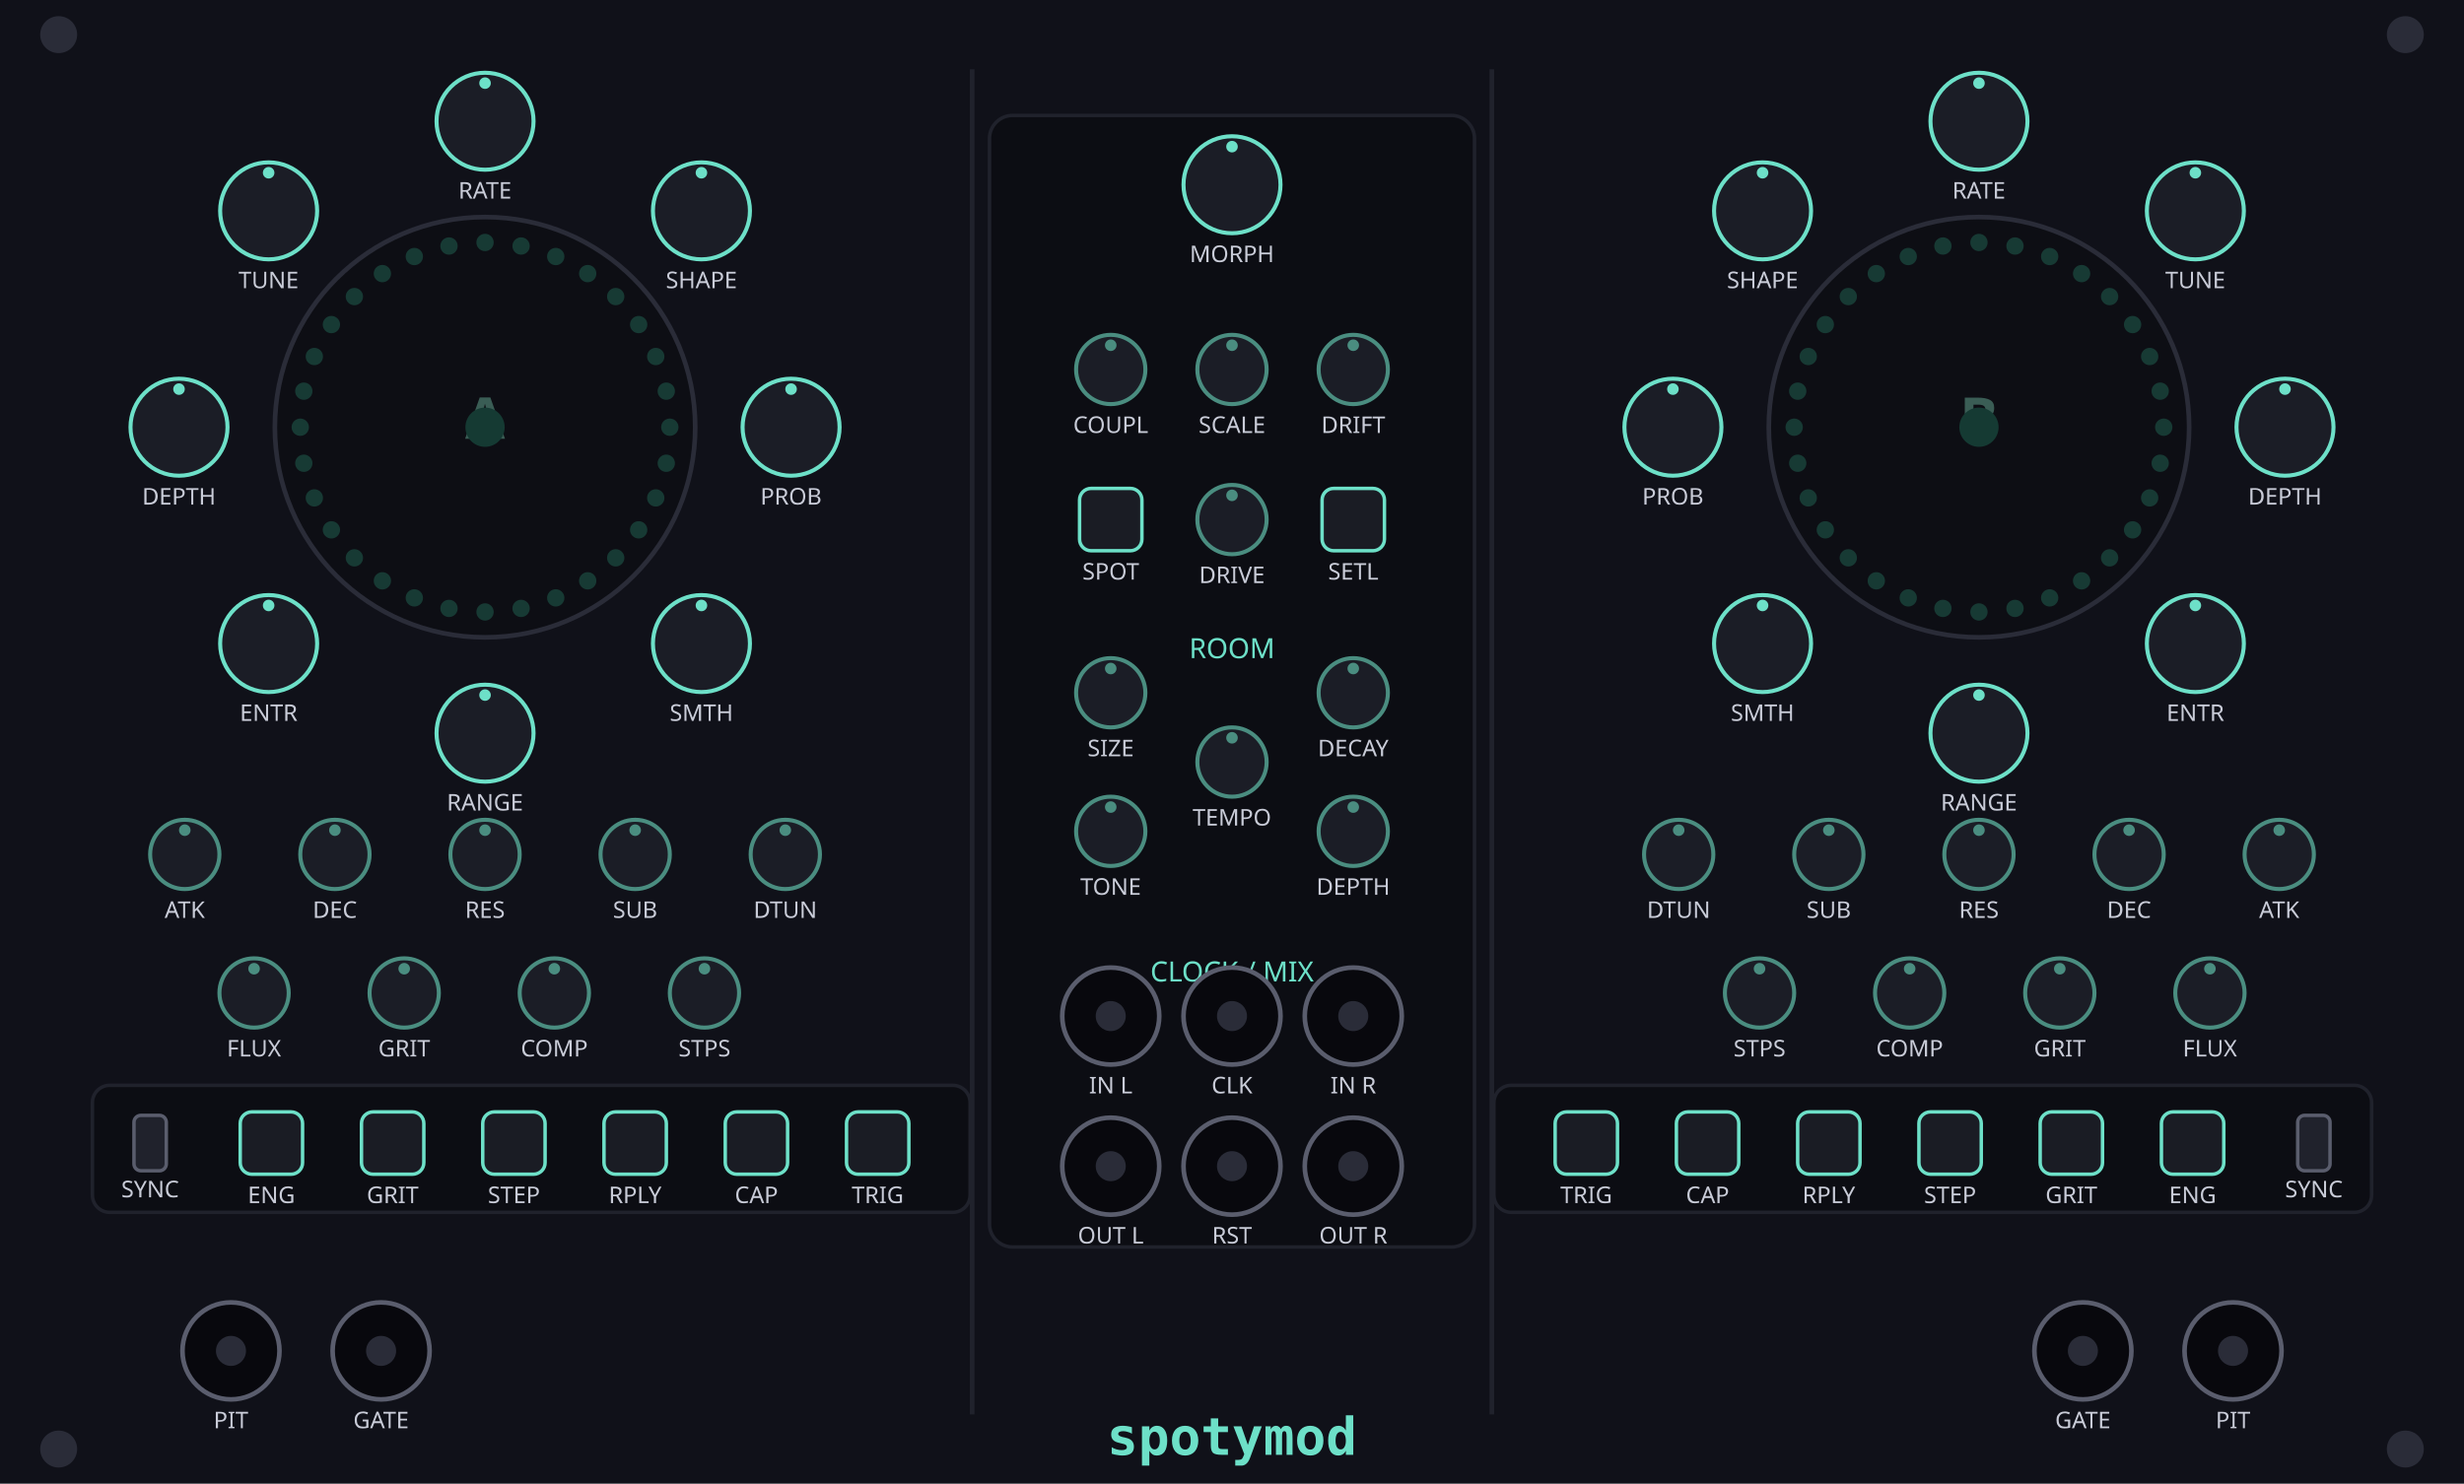
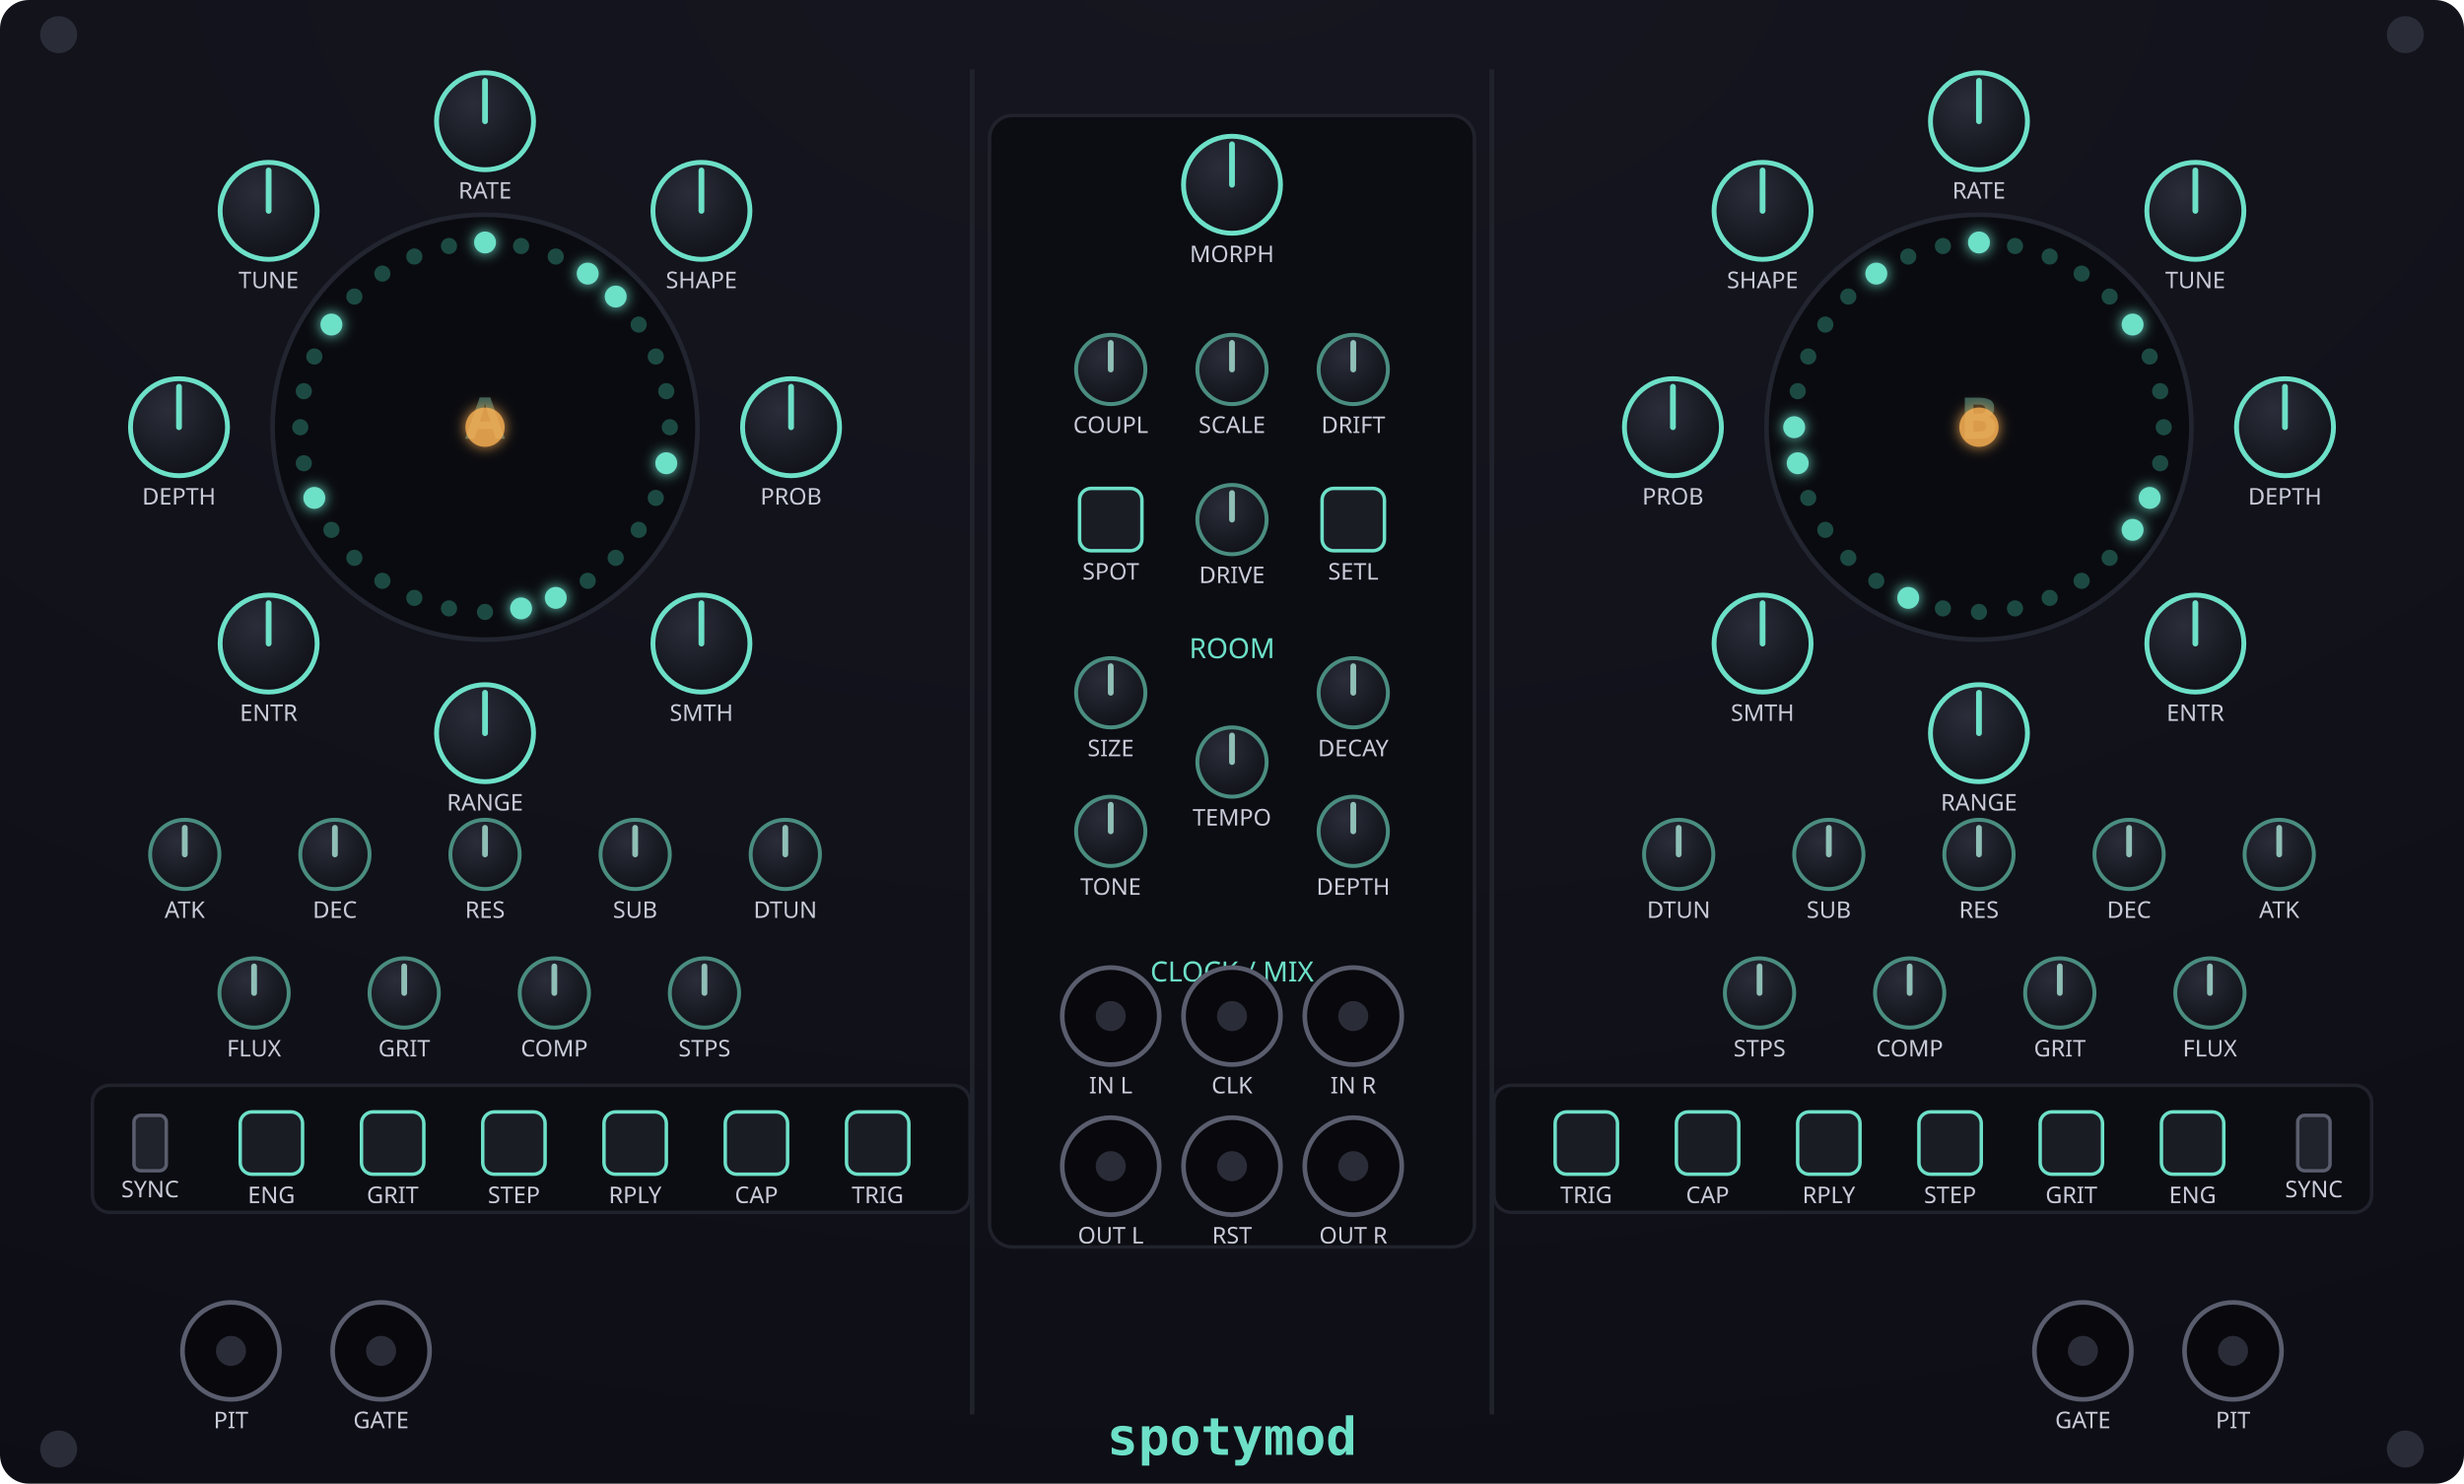
<svg xmlns="http://www.w3.org/2000/svg" width="213.360mm" height="128.500mm" viewBox="0 0 213.360 128.500">
-   <rect x="0" y="0" width="213.360" height="128.500" fill="#101119" />
+   <defs>
+     <radialGradient id="knobMetal" cx="38%" cy="32%" r="75%">
+       <stop offset="0%" stop-color="#2b2e3a" />
+       <stop offset="55%" stop-color="#1b1d26" />
+       <stop offset="100%" stop-color="#0f1017" />
+     </radialGradient>
+     <radialGradient id="plate" cx="50%" cy="-5%" r="120%">
+       <stop offset="0%" stop-color="#15161f" />
+       <stop offset="100%" stop-color="#0d0e15" />
+     </radialGradient>
+     <filter id="ledGlow" x="-140%" y="-140%" width="380%" height="380%">
+       <feGaussianBlur stdDeviation="0.6" result="b" />
+       <feMerge>
+         <feMergeNode in="b" />
+         <feMergeNode in="SourceGraphic" />
+       </feMerge>
+     </filter>
+   </defs>
+   <rect x="0" y="0" width="213.360" height="128.500" rx="2.5" fill="url(#plate)" />
  <line x1="84.180" y1="6" x2="84.180" y2="122.500" stroke="#20222c" stroke-width="0.4" />
  <line x1="129.180" y1="6" x2="129.180" y2="122.500" stroke="#20222c" stroke-width="0.4" />
  <circle cx="5.080" cy="3.000" r="1.6" fill="#2a2c38" />
  <circle cx="5.080" cy="125.500" r="1.6" fill="#2a2c38" />
  <circle cx="208.280" cy="3.000" r="1.6" fill="#2a2c38" />
  <circle cx="208.280" cy="125.500" r="1.6" fill="#2a2c38" />
-   <circle cx="42.000" cy="37.000" r="18.200" fill="#0d0e14" stroke="#2a2c38" stroke-width="0.4" />
-   <circle cx="42.000" cy="21.000" r="0.75" fill="#173a34" />
-   <circle cx="45.121" cy="21.307" r="0.75" fill="#173a34" />
-   <circle cx="48.123" cy="22.218" r="0.75" fill="#173a34" />
-   <circle cx="50.889" cy="23.696" r="0.75" fill="#173a34" />
-   <circle cx="53.314" cy="25.686" r="0.75" fill="#173a34" />
-   <circle cx="55.304" cy="28.111" r="0.75" fill="#173a34" />
-   <circle cx="56.782" cy="30.877" r="0.75" fill="#173a34" />
-   <circle cx="57.693" cy="33.879" r="0.75" fill="#173a34" />
-   <circle cx="58.000" cy="37.000" r="0.75" fill="#173a34" />
-   <circle cx="57.693" cy="40.121" r="0.75" fill="#173a34" />
-   <circle cx="56.782" cy="43.123" r="0.75" fill="#173a34" />
-   <circle cx="55.304" cy="45.889" r="0.75" fill="#173a34" />
-   <circle cx="53.314" cy="48.314" r="0.75" fill="#173a34" />
-   <circle cx="50.889" cy="50.304" r="0.75" fill="#173a34" />
-   <circle cx="48.123" cy="51.782" r="0.75" fill="#173a34" />
-   <circle cx="45.121" cy="52.693" r="0.75" fill="#173a34" />
-   <circle cx="42.000" cy="53.000" r="0.75" fill="#173a34" />
-   <circle cx="38.879" cy="52.693" r="0.75" fill="#173a34" />
-   <circle cx="35.877" cy="51.782" r="0.75" fill="#173a34" />
-   <circle cx="33.111" cy="50.304" r="0.75" fill="#173a34" />
-   <circle cx="30.686" cy="48.314" r="0.75" fill="#173a34" />
-   <circle cx="28.696" cy="45.889" r="0.75" fill="#173a34" />
-   <circle cx="27.218" cy="43.123" r="0.75" fill="#173a34" />
-   <circle cx="26.307" cy="40.121" r="0.75" fill="#173a34" />
-   <circle cx="26.000" cy="37.000" r="0.75" fill="#173a34" />
-   <circle cx="26.307" cy="33.879" r="0.75" fill="#173a34" />
-   <circle cx="27.218" cy="30.877" r="0.75" fill="#173a34" />
-   <circle cx="28.696" cy="28.111" r="0.75" fill="#173a34" />
-   <circle cx="30.686" cy="25.686" r="0.75" fill="#173a34" />
-   <circle cx="33.111" cy="23.696" r="0.75" fill="#173a34" />
-   <circle cx="35.877" cy="22.218" r="0.75" fill="#173a34" />
-   <circle cx="38.879" cy="21.307" r="0.75" fill="#173a34" />
-   <circle cx="171.360" cy="37.000" r="18.200" fill="#0d0e14" stroke="#2a2c38" stroke-width="0.4" />
-   <circle cx="171.360" cy="21.000" r="0.75" fill="#173a34" />
-   <circle cx="174.481" cy="21.307" r="0.75" fill="#173a34" />
-   <circle cx="177.483" cy="22.218" r="0.75" fill="#173a34" />
-   <circle cx="180.249" cy="23.696" r="0.75" fill="#173a34" />
-   <circle cx="182.674" cy="25.686" r="0.75" fill="#173a34" />
-   <circle cx="184.664" cy="28.111" r="0.75" fill="#173a34" />
-   <circle cx="186.142" cy="30.877" r="0.75" fill="#173a34" />
-   <circle cx="187.053" cy="33.879" r="0.75" fill="#173a34" />
-   <circle cx="187.360" cy="37.000" r="0.75" fill="#173a34" />
-   <circle cx="187.053" cy="40.121" r="0.75" fill="#173a34" />
-   <circle cx="186.142" cy="43.123" r="0.75" fill="#173a34" />
-   <circle cx="184.664" cy="45.889" r="0.75" fill="#173a34" />
-   <circle cx="182.674" cy="48.314" r="0.75" fill="#173a34" />
-   <circle cx="180.249" cy="50.304" r="0.75" fill="#173a34" />
-   <circle cx="177.483" cy="51.782" r="0.75" fill="#173a34" />
-   <circle cx="174.481" cy="52.693" r="0.75" fill="#173a34" />
-   <circle cx="171.360" cy="53.000" r="0.75" fill="#173a34" />
-   <circle cx="168.239" cy="52.693" r="0.75" fill="#173a34" />
-   <circle cx="165.237" cy="51.782" r="0.75" fill="#173a34" />
-   <circle cx="162.471" cy="50.304" r="0.75" fill="#173a34" />
-   <circle cx="160.046" cy="48.314" r="0.75" fill="#173a34" />
-   <circle cx="158.056" cy="45.889" r="0.75" fill="#173a34" />
-   <circle cx="156.578" cy="43.123" r="0.75" fill="#173a34" />
-   <circle cx="155.667" cy="40.121" r="0.75" fill="#173a34" />
-   <circle cx="155.360" cy="37.000" r="0.75" fill="#173a34" />
-   <circle cx="155.667" cy="33.879" r="0.75" fill="#173a34" />
-   <circle cx="156.578" cy="30.877" r="0.75" fill="#173a34" />
-   <circle cx="158.056" cy="28.111" r="0.75" fill="#173a34" />
-   <circle cx="160.046" cy="25.686" r="0.75" fill="#173a34" />
-   <circle cx="162.471" cy="23.696" r="0.75" fill="#173a34" />
-   <circle cx="165.237" cy="22.218" r="0.75" fill="#173a34" />
-   <circle cx="168.239" cy="21.307" r="0.75" fill="#173a34" />
+   <circle cx="42.000" cy="37.000" r="18.400" fill="#0a0b10" stroke="#22252f" stroke-width="0.4" />
+   <circle cx="42.000" cy="21.000" r="0.95" fill="#6de0c8" filter="url(#ledGlow)" />
+   <circle cx="45.121" cy="21.307" r="0.7" fill="#1c4a43" />
+   <circle cx="48.123" cy="22.218" r="0.7" fill="#1c4a43" />
+   <circle cx="50.889" cy="23.696" r="0.95" fill="#6de0c8" filter="url(#ledGlow)" />
+   <circle cx="53.314" cy="25.686" r="0.95" fill="#6de0c8" filter="url(#ledGlow)" />
+   <circle cx="55.304" cy="28.111" r="0.7" fill="#1c4a43" />
+   <circle cx="56.782" cy="30.877" r="0.7" fill="#1c4a43" />
+   <circle cx="57.693" cy="33.879" r="0.7" fill="#1c4a43" />
+   <circle cx="58.000" cy="37.000" r="0.7" fill="#1c4a43" />
+   <circle cx="57.693" cy="40.121" r="0.95" fill="#6de0c8" filter="url(#ledGlow)" />
+   <circle cx="56.782" cy="43.123" r="0.7" fill="#1c4a43" />
+   <circle cx="55.304" cy="45.889" r="0.7" fill="#1c4a43" />
+   <circle cx="53.314" cy="48.314" r="0.7" fill="#1c4a43" />
+   <circle cx="50.889" cy="50.304" r="0.7" fill="#1c4a43" />
+   <circle cx="48.123" cy="51.782" r="0.95" fill="#6de0c8" filter="url(#ledGlow)" />
+   <circle cx="45.121" cy="52.693" r="0.95" fill="#6de0c8" filter="url(#ledGlow)" />
+   <circle cx="42.000" cy="53.000" r="0.7" fill="#1c4a43" />
+   <circle cx="38.879" cy="52.693" r="0.7" fill="#1c4a43" />
+   <circle cx="35.877" cy="51.782" r="0.7" fill="#1c4a43" />
+   <circle cx="33.111" cy="50.304" r="0.7" fill="#1c4a43" />
+   <circle cx="30.686" cy="48.314" r="0.7" fill="#1c4a43" />
+   <circle cx="28.696" cy="45.889" r="0.7" fill="#1c4a43" />
+   <circle cx="27.218" cy="43.123" r="0.95" fill="#6de0c8" filter="url(#ledGlow)" />
+   <circle cx="26.307" cy="40.121" r="0.7" fill="#1c4a43" />
+   <circle cx="26.000" cy="37.000" r="0.7" fill="#1c4a43" />
+   <circle cx="26.307" cy="33.879" r="0.7" fill="#1c4a43" />
+   <circle cx="27.218" cy="30.877" r="0.7" fill="#1c4a43" />
+   <circle cx="28.696" cy="28.111" r="0.95" fill="#6de0c8" filter="url(#ledGlow)" />
+   <circle cx="30.686" cy="25.686" r="0.7" fill="#1c4a43" />
+   <circle cx="33.111" cy="23.696" r="0.7" fill="#1c4a43" />
+   <circle cx="35.877" cy="22.218" r="0.7" fill="#1c4a43" />
+   <circle cx="38.879" cy="21.307" r="0.7" fill="#1c4a43" />
+   <circle cx="171.360" cy="37.000" r="18.400" fill="#0a0b10" stroke="#22252f" stroke-width="0.4" />
+   <circle cx="171.360" cy="21.000" r="0.95" fill="#6de0c8" filter="url(#ledGlow)" />
+   <circle cx="174.481" cy="21.307" r="0.7" fill="#1c4a43" />
+   <circle cx="177.483" cy="22.218" r="0.7" fill="#1c4a43" />
+   <circle cx="180.249" cy="23.696" r="0.7" fill="#1c4a43" />
+   <circle cx="182.674" cy="25.686" r="0.7" fill="#1c4a43" />
+   <circle cx="184.664" cy="28.111" r="0.95" fill="#6de0c8" filter="url(#ledGlow)" />
+   <circle cx="186.142" cy="30.877" r="0.7" fill="#1c4a43" />
+   <circle cx="187.053" cy="33.879" r="0.7" fill="#1c4a43" />
+   <circle cx="187.360" cy="37.000" r="0.7" fill="#1c4a43" />
+   <circle cx="187.053" cy="40.121" r="0.7" fill="#1c4a43" />
+   <circle cx="186.142" cy="43.123" r="0.95" fill="#6de0c8" filter="url(#ledGlow)" />
+   <circle cx="184.664" cy="45.889" r="0.95" fill="#6de0c8" filter="url(#ledGlow)" />
+   <circle cx="182.674" cy="48.314" r="0.7" fill="#1c4a43" />
+   <circle cx="180.249" cy="50.304" r="0.7" fill="#1c4a43" />
+   <circle cx="177.483" cy="51.782" r="0.7" fill="#1c4a43" />
+   <circle cx="174.481" cy="52.693" r="0.7" fill="#1c4a43" />
+   <circle cx="171.360" cy="53.000" r="0.7" fill="#1c4a43" />
+   <circle cx="168.239" cy="52.693" r="0.7" fill="#1c4a43" />
+   <circle cx="165.237" cy="51.782" r="0.95" fill="#6de0c8" filter="url(#ledGlow)" />
+   <circle cx="162.471" cy="50.304" r="0.7" fill="#1c4a43" />
+   <circle cx="160.046" cy="48.314" r="0.7" fill="#1c4a43" />
+   <circle cx="158.056" cy="45.889" r="0.7" fill="#1c4a43" />
+   <circle cx="156.578" cy="43.123" r="0.7" fill="#1c4a43" />
+   <circle cx="155.667" cy="40.121" r="0.95" fill="#6de0c8" filter="url(#ledGlow)" />
+   <circle cx="155.360" cy="37.000" r="0.95" fill="#6de0c8" filter="url(#ledGlow)" />
+   <circle cx="155.667" cy="33.879" r="0.7" fill="#1c4a43" />
+   <circle cx="156.578" cy="30.877" r="0.7" fill="#1c4a43" />
+   <circle cx="158.056" cy="28.111" r="0.7" fill="#1c4a43" />
+   <circle cx="160.046" cy="25.686" r="0.7" fill="#1c4a43" />
+   <circle cx="162.471" cy="23.696" r="0.95" fill="#6de0c8" filter="url(#ledGlow)" />
+   <circle cx="165.237" cy="22.218" r="0.7" fill="#1c4a43" />
+   <circle cx="168.239" cy="21.307" r="0.7" fill="#1c4a43" />
  <rect x="8.000" y="94.0" width="76.000" height="11.0" rx="1.5" fill="#0c0d13" stroke="#20222c" stroke-width="0.3" />
  <rect x="129.360" y="94.0" width="76.000" height="11.0" rx="1.5" fill="#0c0d13" stroke="#20222c" stroke-width="0.3" />
  <rect x="85.680" y="10.0" width="42.0" height="98.0" rx="2" fill="#0c0d13" stroke="#20222c" stroke-width="0.3" />
  <text x="42.000" y="38.000" fill="#3a5d55" text-anchor="middle" font-family="sans-serif" font-size="5" font-weight="bold">A</text>
  <text x="171.360" y="38.000" fill="#3a5d55" text-anchor="middle" font-family="sans-serif" font-size="5" font-weight="bold">B</text>
  <text x="106.680" y="57.000" fill="#6de0c8" text-anchor="middle" font-family="sans-serif" font-size="2.4">ROOM</text>
  <text x="106.680" y="85.000" fill="#6de0c8" text-anchor="middle" font-family="sans-serif" font-size="2.4">CLOCK / MIX</text>
  <text x="106.680" y="126.000" fill="#6de0c8" text-anchor="middle" font-family="monospace" font-size="4.5" font-weight="bold">spotymod</text>
-   <circle cx="42.000" cy="10.500" r="4.200" fill="#1b1d26" stroke="#6de0c8" stroke-width="0.35" />
-   <circle cx="42.000" cy="7.200" r="0.5" fill="#6de0c8" />
+   <circle cx="42.000" cy="10.500" r="4.200" fill="url(#knobMetal)" stroke="#6de0c8" stroke-width="0.42" />
+   <line x1="42.000" y1="10.500" x2="42.000" y2="7.000" stroke="#6de0c8" stroke-width="0.5" stroke-linecap="round" />
  <text x="42.000" y="17.200" fill="#c9ccd8" text-anchor="middle" font-family="sans-serif" font-size="2.0">RATE</text>
-   <circle cx="60.738" cy="18.262" r="4.200" fill="#1b1d26" stroke="#6de0c8" stroke-width="0.35" />
-   <circle cx="60.738" cy="14.962" r="0.5" fill="#6de0c8" />
+   <circle cx="60.738" cy="18.262" r="4.200" fill="url(#knobMetal)" stroke="#6de0c8" stroke-width="0.42" />
+   <line x1="60.738" y1="18.262" x2="60.738" y2="14.762" stroke="#6de0c8" stroke-width="0.5" stroke-linecap="round" />
  <text x="60.738" y="24.962" fill="#c9ccd8" text-anchor="middle" font-family="sans-serif" font-size="2.0">SHAPE</text>
-   <circle cx="68.500" cy="37.000" r="4.200" fill="#1b1d26" stroke="#6de0c8" stroke-width="0.35" />
-   <circle cx="68.500" cy="33.700" r="0.5" fill="#6de0c8" />
+   <circle cx="68.500" cy="37.000" r="4.200" fill="url(#knobMetal)" stroke="#6de0c8" stroke-width="0.42" />
+   <line x1="68.500" y1="37.000" x2="68.500" y2="33.500" stroke="#6de0c8" stroke-width="0.5" stroke-linecap="round" />
  <text x="68.500" y="43.700" fill="#c9ccd8" text-anchor="middle" font-family="sans-serif" font-size="2.0">PROB</text>
-   <circle cx="60.738" cy="55.738" r="4.200" fill="#1b1d26" stroke="#6de0c8" stroke-width="0.35" />
-   <circle cx="60.738" cy="52.438" r="0.5" fill="#6de0c8" />
+   <circle cx="60.738" cy="55.738" r="4.200" fill="url(#knobMetal)" stroke="#6de0c8" stroke-width="0.42" />
+   <line x1="60.738" y1="55.738" x2="60.738" y2="52.238" stroke="#6de0c8" stroke-width="0.5" stroke-linecap="round" />
  <text x="60.738" y="62.438" fill="#c9ccd8" text-anchor="middle" font-family="sans-serif" font-size="2.0">SMTH</text>
-   <circle cx="42.000" cy="63.500" r="4.200" fill="#1b1d26" stroke="#6de0c8" stroke-width="0.35" />
-   <circle cx="42.000" cy="60.200" r="0.5" fill="#6de0c8" />
+   <circle cx="42.000" cy="63.500" r="4.200" fill="url(#knobMetal)" stroke="#6de0c8" stroke-width="0.42" />
+   <line x1="42.000" y1="63.500" x2="42.000" y2="60.000" stroke="#6de0c8" stroke-width="0.5" stroke-linecap="round" />
  <text x="42.000" y="70.200" fill="#c9ccd8" text-anchor="middle" font-family="sans-serif" font-size="2.0">RANGE</text>
-   <circle cx="23.262" cy="55.738" r="4.200" fill="#1b1d26" stroke="#6de0c8" stroke-width="0.35" />
-   <circle cx="23.262" cy="52.438" r="0.5" fill="#6de0c8" />
+   <circle cx="23.262" cy="55.738" r="4.200" fill="url(#knobMetal)" stroke="#6de0c8" stroke-width="0.42" />
+   <line x1="23.262" y1="55.738" x2="23.262" y2="52.238" stroke="#6de0c8" stroke-width="0.5" stroke-linecap="round" />
  <text x="23.262" y="62.438" fill="#c9ccd8" text-anchor="middle" font-family="sans-serif" font-size="2.0">ENTR</text>
-   <circle cx="15.500" cy="37.000" r="4.200" fill="#1b1d26" stroke="#6de0c8" stroke-width="0.35" />
-   <circle cx="15.500" cy="33.700" r="0.5" fill="#6de0c8" />
+   <circle cx="15.500" cy="37.000" r="4.200" fill="url(#knobMetal)" stroke="#6de0c8" stroke-width="0.42" />
+   <line x1="15.500" y1="37.000" x2="15.500" y2="33.500" stroke="#6de0c8" stroke-width="0.5" stroke-linecap="round" />
  <text x="15.500" y="43.700" fill="#c9ccd8" text-anchor="middle" font-family="sans-serif" font-size="2.0">DEPTH</text>
-   <circle cx="23.262" cy="18.262" r="4.200" fill="#1b1d26" stroke="#6de0c8" stroke-width="0.35" />
-   <circle cx="23.262" cy="14.962" r="0.5" fill="#6de0c8" />
+   <circle cx="23.262" cy="18.262" r="4.200" fill="url(#knobMetal)" stroke="#6de0c8" stroke-width="0.42" />
+   <line x1="23.262" y1="18.262" x2="23.262" y2="14.762" stroke="#6de0c8" stroke-width="0.5" stroke-linecap="round" />
  <text x="23.262" y="24.962" fill="#c9ccd8" text-anchor="middle" font-family="sans-serif" font-size="2.0">TUNE</text>
-   <circle cx="16.000" cy="74.000" r="3.000" fill="#1b1d26" stroke="#4a8d80" stroke-width="0.35" />
-   <circle cx="16.000" cy="71.900" r="0.5" fill="#4a8d80" />
+   <circle cx="16.000" cy="74.000" r="3.000" fill="url(#knobMetal)" stroke="#4a8d80" stroke-width="0.34" />
+   <line x1="16.000" y1="74.000" x2="16.000" y2="71.700" stroke="#8fbfb6" stroke-width="0.5" stroke-linecap="round" />
  <text x="16.000" y="79.500" fill="#c9ccd8" text-anchor="middle" font-family="sans-serif" font-size="2.0">ATK</text>
-   <circle cx="29.000" cy="74.000" r="3.000" fill="#1b1d26" stroke="#4a8d80" stroke-width="0.35" />
-   <circle cx="29.000" cy="71.900" r="0.5" fill="#4a8d80" />
+   <circle cx="29.000" cy="74.000" r="3.000" fill="url(#knobMetal)" stroke="#4a8d80" stroke-width="0.34" />
+   <line x1="29.000" y1="74.000" x2="29.000" y2="71.700" stroke="#8fbfb6" stroke-width="0.5" stroke-linecap="round" />
  <text x="29.000" y="79.500" fill="#c9ccd8" text-anchor="middle" font-family="sans-serif" font-size="2.0">DEC</text>
-   <circle cx="42.000" cy="74.000" r="3.000" fill="#1b1d26" stroke="#4a8d80" stroke-width="0.35" />
-   <circle cx="42.000" cy="71.900" r="0.5" fill="#4a8d80" />
+   <circle cx="42.000" cy="74.000" r="3.000" fill="url(#knobMetal)" stroke="#4a8d80" stroke-width="0.34" />
+   <line x1="42.000" y1="74.000" x2="42.000" y2="71.700" stroke="#8fbfb6" stroke-width="0.5" stroke-linecap="round" />
  <text x="42.000" y="79.500" fill="#c9ccd8" text-anchor="middle" font-family="sans-serif" font-size="2.0">RES</text>
-   <circle cx="55.000" cy="74.000" r="3.000" fill="#1b1d26" stroke="#4a8d80" stroke-width="0.35" />
-   <circle cx="55.000" cy="71.900" r="0.5" fill="#4a8d80" />
+   <circle cx="55.000" cy="74.000" r="3.000" fill="url(#knobMetal)" stroke="#4a8d80" stroke-width="0.34" />
+   <line x1="55.000" y1="74.000" x2="55.000" y2="71.700" stroke="#8fbfb6" stroke-width="0.5" stroke-linecap="round" />
  <text x="55.000" y="79.500" fill="#c9ccd8" text-anchor="middle" font-family="sans-serif" font-size="2.0">SUB</text>
-   <circle cx="68.000" cy="74.000" r="3.000" fill="#1b1d26" stroke="#4a8d80" stroke-width="0.35" />
-   <circle cx="68.000" cy="71.900" r="0.5" fill="#4a8d80" />
+   <circle cx="68.000" cy="74.000" r="3.000" fill="url(#knobMetal)" stroke="#4a8d80" stroke-width="0.34" />
+   <line x1="68.000" y1="74.000" x2="68.000" y2="71.700" stroke="#8fbfb6" stroke-width="0.5" stroke-linecap="round" />
  <text x="68.000" y="79.500" fill="#c9ccd8" text-anchor="middle" font-family="sans-serif" font-size="2.0">DTUN</text>
-   <circle cx="22.000" cy="86.000" r="3.000" fill="#1b1d26" stroke="#4a8d80" stroke-width="0.35" />
-   <circle cx="22.000" cy="83.900" r="0.5" fill="#4a8d80" />
+   <circle cx="22.000" cy="86.000" r="3.000" fill="url(#knobMetal)" stroke="#4a8d80" stroke-width="0.34" />
+   <line x1="22.000" y1="86.000" x2="22.000" y2="83.700" stroke="#8fbfb6" stroke-width="0.5" stroke-linecap="round" />
  <text x="22.000" y="91.500" fill="#c9ccd8" text-anchor="middle" font-family="sans-serif" font-size="2.0">FLUX</text>
-   <circle cx="35.000" cy="86.000" r="3.000" fill="#1b1d26" stroke="#4a8d80" stroke-width="0.35" />
-   <circle cx="35.000" cy="83.900" r="0.5" fill="#4a8d80" />
+   <circle cx="35.000" cy="86.000" r="3.000" fill="url(#knobMetal)" stroke="#4a8d80" stroke-width="0.34" />
+   <line x1="35.000" y1="86.000" x2="35.000" y2="83.700" stroke="#8fbfb6" stroke-width="0.5" stroke-linecap="round" />
  <text x="35.000" y="91.500" fill="#c9ccd8" text-anchor="middle" font-family="sans-serif" font-size="2.0">GRIT</text>
-   <circle cx="48.000" cy="86.000" r="3.000" fill="#1b1d26" stroke="#4a8d80" stroke-width="0.35" />
-   <circle cx="48.000" cy="83.900" r="0.5" fill="#4a8d80" />
+   <circle cx="48.000" cy="86.000" r="3.000" fill="url(#knobMetal)" stroke="#4a8d80" stroke-width="0.34" />
+   <line x1="48.000" y1="86.000" x2="48.000" y2="83.700" stroke="#8fbfb6" stroke-width="0.5" stroke-linecap="round" />
  <text x="48.000" y="91.500" fill="#c9ccd8" text-anchor="middle" font-family="sans-serif" font-size="2.0">COMP</text>
-   <circle cx="61.000" cy="86.000" r="3.000" fill="#1b1d26" stroke="#4a8d80" stroke-width="0.35" />
-   <circle cx="61.000" cy="83.900" r="0.5" fill="#4a8d80" />
+   <circle cx="61.000" cy="86.000" r="3.000" fill="url(#knobMetal)" stroke="#4a8d80" stroke-width="0.34" />
+   <line x1="61.000" y1="86.000" x2="61.000" y2="83.700" stroke="#8fbfb6" stroke-width="0.5" stroke-linecap="round" />
  <text x="61.000" y="91.500" fill="#c9ccd8" text-anchor="middle" font-family="sans-serif" font-size="2.0">STPS</text>
  <rect x="11.600" y="96.600" width="2.8" height="4.8" rx="0.6" fill="#20222c" stroke="#5a5d6d" stroke-width="0.3" />
  <text x="13.000" y="103.700" fill="#c9ccd8" text-anchor="middle" font-family="sans-serif" font-size="2.0">SYNC</text>
  <rect x="20.800" y="96.300" width="5.400" height="5.400" rx="1.0" fill="#1a1c24" stroke="#6de0c8" stroke-width="0.3" />
  <text x="23.500" y="104.200" fill="#c9ccd8" text-anchor="middle" font-family="sans-serif" font-size="2.0">ENG</text>
  <rect x="31.300" y="96.300" width="5.400" height="5.400" rx="1.0" fill="#1a1c24" stroke="#6de0c8" stroke-width="0.3" />
  <text x="34.000" y="104.200" fill="#c9ccd8" text-anchor="middle" font-family="sans-serif" font-size="2.0">GRIT</text>
  <rect x="41.800" y="96.300" width="5.400" height="5.400" rx="1.0" fill="#1a1c24" stroke="#6de0c8" stroke-width="0.3" />
  <text x="44.500" y="104.200" fill="#c9ccd8" text-anchor="middle" font-family="sans-serif" font-size="2.0">STEP</text>
  <rect x="52.300" y="96.300" width="5.400" height="5.400" rx="1.0" fill="#1a1c24" stroke="#6de0c8" stroke-width="0.3" />
  <text x="55.000" y="104.200" fill="#c9ccd8" text-anchor="middle" font-family="sans-serif" font-size="2.0">RPLY</text>
  <rect x="62.800" y="96.300" width="5.400" height="5.400" rx="1.0" fill="#1a1c24" stroke="#6de0c8" stroke-width="0.3" />
  <text x="65.500" y="104.200" fill="#c9ccd8" text-anchor="middle" font-family="sans-serif" font-size="2.0">CAP</text>
  <rect x="73.300" y="96.300" width="5.400" height="5.400" rx="1.0" fill="#1a1c24" stroke="#6de0c8" stroke-width="0.3" />
  <text x="76.000" y="104.200" fill="#c9ccd8" text-anchor="middle" font-family="sans-serif" font-size="2.0">TRIG</text>
-   <circle cx="171.360" cy="10.500" r="4.200" fill="#1b1d26" stroke="#6de0c8" stroke-width="0.35" />
-   <circle cx="171.360" cy="7.200" r="0.5" fill="#6de0c8" />
+   <circle cx="171.360" cy="10.500" r="4.200" fill="url(#knobMetal)" stroke="#6de0c8" stroke-width="0.42" />
+   <line x1="171.360" y1="10.500" x2="171.360" y2="7.000" stroke="#6de0c8" stroke-width="0.5" stroke-linecap="round" />
  <text x="171.360" y="17.200" fill="#c9ccd8" text-anchor="middle" font-family="sans-serif" font-size="2.0">RATE</text>
-   <circle cx="152.622" cy="18.262" r="4.200" fill="#1b1d26" stroke="#6de0c8" stroke-width="0.35" />
-   <circle cx="152.622" cy="14.962" r="0.5" fill="#6de0c8" />
+   <circle cx="152.622" cy="18.262" r="4.200" fill="url(#knobMetal)" stroke="#6de0c8" stroke-width="0.42" />
+   <line x1="152.622" y1="18.262" x2="152.622" y2="14.762" stroke="#6de0c8" stroke-width="0.5" stroke-linecap="round" />
  <text x="152.622" y="24.962" fill="#c9ccd8" text-anchor="middle" font-family="sans-serif" font-size="2.0">SHAPE</text>
-   <circle cx="144.860" cy="37.000" r="4.200" fill="#1b1d26" stroke="#6de0c8" stroke-width="0.35" />
-   <circle cx="144.860" cy="33.700" r="0.5" fill="#6de0c8" />
+   <circle cx="144.860" cy="37.000" r="4.200" fill="url(#knobMetal)" stroke="#6de0c8" stroke-width="0.42" />
+   <line x1="144.860" y1="37.000" x2="144.860" y2="33.500" stroke="#6de0c8" stroke-width="0.5" stroke-linecap="round" />
  <text x="144.860" y="43.700" fill="#c9ccd8" text-anchor="middle" font-family="sans-serif" font-size="2.0">PROB</text>
-   <circle cx="152.622" cy="55.738" r="4.200" fill="#1b1d26" stroke="#6de0c8" stroke-width="0.35" />
-   <circle cx="152.622" cy="52.438" r="0.5" fill="#6de0c8" />
+   <circle cx="152.622" cy="55.738" r="4.200" fill="url(#knobMetal)" stroke="#6de0c8" stroke-width="0.42" />
+   <line x1="152.622" y1="55.738" x2="152.622" y2="52.238" stroke="#6de0c8" stroke-width="0.5" stroke-linecap="round" />
  <text x="152.622" y="62.438" fill="#c9ccd8" text-anchor="middle" font-family="sans-serif" font-size="2.0">SMTH</text>
-   <circle cx="171.360" cy="63.500" r="4.200" fill="#1b1d26" stroke="#6de0c8" stroke-width="0.35" />
-   <circle cx="171.360" cy="60.200" r="0.5" fill="#6de0c8" />
+   <circle cx="171.360" cy="63.500" r="4.200" fill="url(#knobMetal)" stroke="#6de0c8" stroke-width="0.42" />
+   <line x1="171.360" y1="63.500" x2="171.360" y2="60.000" stroke="#6de0c8" stroke-width="0.5" stroke-linecap="round" />
  <text x="171.360" y="70.200" fill="#c9ccd8" text-anchor="middle" font-family="sans-serif" font-size="2.0">RANGE</text>
-   <circle cx="190.098" cy="55.738" r="4.200" fill="#1b1d26" stroke="#6de0c8" stroke-width="0.35" />
-   <circle cx="190.098" cy="52.438" r="0.5" fill="#6de0c8" />
+   <circle cx="190.098" cy="55.738" r="4.200" fill="url(#knobMetal)" stroke="#6de0c8" stroke-width="0.42" />
+   <line x1="190.098" y1="55.738" x2="190.098" y2="52.238" stroke="#6de0c8" stroke-width="0.5" stroke-linecap="round" />
  <text x="190.098" y="62.438" fill="#c9ccd8" text-anchor="middle" font-family="sans-serif" font-size="2.0">ENTR</text>
-   <circle cx="197.860" cy="37.000" r="4.200" fill="#1b1d26" stroke="#6de0c8" stroke-width="0.35" />
-   <circle cx="197.860" cy="33.700" r="0.5" fill="#6de0c8" />
+   <circle cx="197.860" cy="37.000" r="4.200" fill="url(#knobMetal)" stroke="#6de0c8" stroke-width="0.42" />
+   <line x1="197.860" y1="37.000" x2="197.860" y2="33.500" stroke="#6de0c8" stroke-width="0.5" stroke-linecap="round" />
  <text x="197.860" y="43.700" fill="#c9ccd8" text-anchor="middle" font-family="sans-serif" font-size="2.0">DEPTH</text>
-   <circle cx="190.098" cy="18.262" r="4.200" fill="#1b1d26" stroke="#6de0c8" stroke-width="0.35" />
-   <circle cx="190.098" cy="14.962" r="0.5" fill="#6de0c8" />
+   <circle cx="190.098" cy="18.262" r="4.200" fill="url(#knobMetal)" stroke="#6de0c8" stroke-width="0.42" />
+   <line x1="190.098" y1="18.262" x2="190.098" y2="14.762" stroke="#6de0c8" stroke-width="0.5" stroke-linecap="round" />
  <text x="190.098" y="24.962" fill="#c9ccd8" text-anchor="middle" font-family="sans-serif" font-size="2.0">TUNE</text>
-   <circle cx="197.360" cy="74.000" r="3.000" fill="#1b1d26" stroke="#4a8d80" stroke-width="0.35" />
-   <circle cx="197.360" cy="71.900" r="0.5" fill="#4a8d80" />
+   <circle cx="197.360" cy="74.000" r="3.000" fill="url(#knobMetal)" stroke="#4a8d80" stroke-width="0.34" />
+   <line x1="197.360" y1="74.000" x2="197.360" y2="71.700" stroke="#8fbfb6" stroke-width="0.5" stroke-linecap="round" />
  <text x="197.360" y="79.500" fill="#c9ccd8" text-anchor="middle" font-family="sans-serif" font-size="2.0">ATK</text>
-   <circle cx="184.360" cy="74.000" r="3.000" fill="#1b1d26" stroke="#4a8d80" stroke-width="0.35" />
-   <circle cx="184.360" cy="71.900" r="0.5" fill="#4a8d80" />
+   <circle cx="184.360" cy="74.000" r="3.000" fill="url(#knobMetal)" stroke="#4a8d80" stroke-width="0.34" />
+   <line x1="184.360" y1="74.000" x2="184.360" y2="71.700" stroke="#8fbfb6" stroke-width="0.5" stroke-linecap="round" />
  <text x="184.360" y="79.500" fill="#c9ccd8" text-anchor="middle" font-family="sans-serif" font-size="2.0">DEC</text>
-   <circle cx="171.360" cy="74.000" r="3.000" fill="#1b1d26" stroke="#4a8d80" stroke-width="0.35" />
-   <circle cx="171.360" cy="71.900" r="0.5" fill="#4a8d80" />
+   <circle cx="171.360" cy="74.000" r="3.000" fill="url(#knobMetal)" stroke="#4a8d80" stroke-width="0.34" />
+   <line x1="171.360" y1="74.000" x2="171.360" y2="71.700" stroke="#8fbfb6" stroke-width="0.5" stroke-linecap="round" />
  <text x="171.360" y="79.500" fill="#c9ccd8" text-anchor="middle" font-family="sans-serif" font-size="2.0">RES</text>
-   <circle cx="158.360" cy="74.000" r="3.000" fill="#1b1d26" stroke="#4a8d80" stroke-width="0.35" />
-   <circle cx="158.360" cy="71.900" r="0.5" fill="#4a8d80" />
+   <circle cx="158.360" cy="74.000" r="3.000" fill="url(#knobMetal)" stroke="#4a8d80" stroke-width="0.34" />
+   <line x1="158.360" y1="74.000" x2="158.360" y2="71.700" stroke="#8fbfb6" stroke-width="0.5" stroke-linecap="round" />
  <text x="158.360" y="79.500" fill="#c9ccd8" text-anchor="middle" font-family="sans-serif" font-size="2.0">SUB</text>
-   <circle cx="145.360" cy="74.000" r="3.000" fill="#1b1d26" stroke="#4a8d80" stroke-width="0.35" />
-   <circle cx="145.360" cy="71.900" r="0.5" fill="#4a8d80" />
+   <circle cx="145.360" cy="74.000" r="3.000" fill="url(#knobMetal)" stroke="#4a8d80" stroke-width="0.34" />
+   <line x1="145.360" y1="74.000" x2="145.360" y2="71.700" stroke="#8fbfb6" stroke-width="0.5" stroke-linecap="round" />
  <text x="145.360" y="79.500" fill="#c9ccd8" text-anchor="middle" font-family="sans-serif" font-size="2.0">DTUN</text>
-   <circle cx="191.360" cy="86.000" r="3.000" fill="#1b1d26" stroke="#4a8d80" stroke-width="0.35" />
-   <circle cx="191.360" cy="83.900" r="0.5" fill="#4a8d80" />
+   <circle cx="191.360" cy="86.000" r="3.000" fill="url(#knobMetal)" stroke="#4a8d80" stroke-width="0.34" />
+   <line x1="191.360" y1="86.000" x2="191.360" y2="83.700" stroke="#8fbfb6" stroke-width="0.5" stroke-linecap="round" />
  <text x="191.360" y="91.500" fill="#c9ccd8" text-anchor="middle" font-family="sans-serif" font-size="2.0">FLUX</text>
-   <circle cx="178.360" cy="86.000" r="3.000" fill="#1b1d26" stroke="#4a8d80" stroke-width="0.35" />
-   <circle cx="178.360" cy="83.900" r="0.5" fill="#4a8d80" />
+   <circle cx="178.360" cy="86.000" r="3.000" fill="url(#knobMetal)" stroke="#4a8d80" stroke-width="0.34" />
+   <line x1="178.360" y1="86.000" x2="178.360" y2="83.700" stroke="#8fbfb6" stroke-width="0.5" stroke-linecap="round" />
  <text x="178.360" y="91.500" fill="#c9ccd8" text-anchor="middle" font-family="sans-serif" font-size="2.0">GRIT</text>
-   <circle cx="165.360" cy="86.000" r="3.000" fill="#1b1d26" stroke="#4a8d80" stroke-width="0.35" />
-   <circle cx="165.360" cy="83.900" r="0.5" fill="#4a8d80" />
+   <circle cx="165.360" cy="86.000" r="3.000" fill="url(#knobMetal)" stroke="#4a8d80" stroke-width="0.34" />
+   <line x1="165.360" y1="86.000" x2="165.360" y2="83.700" stroke="#8fbfb6" stroke-width="0.5" stroke-linecap="round" />
  <text x="165.360" y="91.500" fill="#c9ccd8" text-anchor="middle" font-family="sans-serif" font-size="2.0">COMP</text>
-   <circle cx="152.360" cy="86.000" r="3.000" fill="#1b1d26" stroke="#4a8d80" stroke-width="0.35" />
-   <circle cx="152.360" cy="83.900" r="0.5" fill="#4a8d80" />
+   <circle cx="152.360" cy="86.000" r="3.000" fill="url(#knobMetal)" stroke="#4a8d80" stroke-width="0.34" />
+   <line x1="152.360" y1="86.000" x2="152.360" y2="83.700" stroke="#8fbfb6" stroke-width="0.5" stroke-linecap="round" />
  <text x="152.360" y="91.500" fill="#c9ccd8" text-anchor="middle" font-family="sans-serif" font-size="2.0">STPS</text>
  <rect x="198.960" y="96.600" width="2.8" height="4.8" rx="0.6" fill="#20222c" stroke="#5a5d6d" stroke-width="0.3" />
  <text x="200.360" y="103.700" fill="#c9ccd8" text-anchor="middle" font-family="sans-serif" font-size="2.0">SYNC</text>
  <rect x="187.160" y="96.300" width="5.400" height="5.400" rx="1.0" fill="#1a1c24" stroke="#6de0c8" stroke-width="0.3" />
  <text x="189.860" y="104.200" fill="#c9ccd8" text-anchor="middle" font-family="sans-serif" font-size="2.0">ENG</text>
  <rect x="176.660" y="96.300" width="5.400" height="5.400" rx="1.0" fill="#1a1c24" stroke="#6de0c8" stroke-width="0.3" />
  <text x="179.360" y="104.200" fill="#c9ccd8" text-anchor="middle" font-family="sans-serif" font-size="2.0">GRIT</text>
  <rect x="166.160" y="96.300" width="5.400" height="5.400" rx="1.0" fill="#1a1c24" stroke="#6de0c8" stroke-width="0.3" />
  <text x="168.860" y="104.200" fill="#c9ccd8" text-anchor="middle" font-family="sans-serif" font-size="2.0">STEP</text>
  <rect x="155.660" y="96.300" width="5.400" height="5.400" rx="1.0" fill="#1a1c24" stroke="#6de0c8" stroke-width="0.3" />
  <text x="158.360" y="104.200" fill="#c9ccd8" text-anchor="middle" font-family="sans-serif" font-size="2.0">RPLY</text>
  <rect x="145.160" y="96.300" width="5.400" height="5.400" rx="1.0" fill="#1a1c24" stroke="#6de0c8" stroke-width="0.3" />
  <text x="147.860" y="104.200" fill="#c9ccd8" text-anchor="middle" font-family="sans-serif" font-size="2.0">CAP</text>
  <rect x="134.660" y="96.300" width="5.400" height="5.400" rx="1.0" fill="#1a1c24" stroke="#6de0c8" stroke-width="0.3" />
  <text x="137.360" y="104.200" fill="#c9ccd8" text-anchor="middle" font-family="sans-serif" font-size="2.0">TRIG</text>
-   <circle cx="106.680" cy="16.000" r="4.200" fill="#1b1d26" stroke="#6de0c8" stroke-width="0.35" />
-   <circle cx="106.680" cy="12.700" r="0.5" fill="#6de0c8" />
+   <circle cx="106.680" cy="16.000" r="4.200" fill="url(#knobMetal)" stroke="#6de0c8" stroke-width="0.42" />
+   <line x1="106.680" y1="16.000" x2="106.680" y2="12.500" stroke="#6de0c8" stroke-width="0.5" stroke-linecap="round" />
  <text x="106.680" y="22.700" fill="#c9ccd8" text-anchor="middle" font-family="sans-serif" font-size="2.0">MORPH</text>
-   <circle cx="96.180" cy="32.000" r="3.000" fill="#1b1d26" stroke="#4a8d80" stroke-width="0.35" />
-   <circle cx="96.180" cy="29.900" r="0.5" fill="#4a8d80" />
+   <circle cx="96.180" cy="32.000" r="3.000" fill="url(#knobMetal)" stroke="#4a8d80" stroke-width="0.34" />
+   <line x1="96.180" y1="32.000" x2="96.180" y2="29.700" stroke="#8fbfb6" stroke-width="0.5" stroke-linecap="round" />
  <text x="96.180" y="37.500" fill="#c9ccd8" text-anchor="middle" font-family="sans-serif" font-size="2.0">COUPL</text>
-   <circle cx="106.680" cy="32.000" r="3.000" fill="#1b1d26" stroke="#4a8d80" stroke-width="0.35" />
-   <circle cx="106.680" cy="29.900" r="0.5" fill="#4a8d80" />
+   <circle cx="106.680" cy="32.000" r="3.000" fill="url(#knobMetal)" stroke="#4a8d80" stroke-width="0.34" />
+   <line x1="106.680" y1="32.000" x2="106.680" y2="29.700" stroke="#8fbfb6" stroke-width="0.5" stroke-linecap="round" />
  <text x="106.680" y="37.500" fill="#c9ccd8" text-anchor="middle" font-family="sans-serif" font-size="2.0">SCALE</text>
-   <circle cx="117.180" cy="32.000" r="3.000" fill="#1b1d26" stroke="#4a8d80" stroke-width="0.35" />
-   <circle cx="117.180" cy="29.900" r="0.5" fill="#4a8d80" />
+   <circle cx="117.180" cy="32.000" r="3.000" fill="url(#knobMetal)" stroke="#4a8d80" stroke-width="0.34" />
+   <line x1="117.180" y1="32.000" x2="117.180" y2="29.700" stroke="#8fbfb6" stroke-width="0.5" stroke-linecap="round" />
  <text x="117.180" y="37.500" fill="#c9ccd8" text-anchor="middle" font-family="sans-serif" font-size="2.0">DRIFT</text>
  <rect x="93.480" y="42.300" width="5.400" height="5.400" rx="1.0" fill="#1a1c24" stroke="#6de0c8" stroke-width="0.3" />
  <text x="96.180" y="50.200" fill="#c9ccd8" text-anchor="middle" font-family="sans-serif" font-size="2.0">SPOT</text>
-   <circle cx="106.680" cy="45.000" r="3.000" fill="#1b1d26" stroke="#4a8d80" stroke-width="0.35" />
-   <circle cx="106.680" cy="42.900" r="0.5" fill="#4a8d80" />
+   <circle cx="106.680" cy="45.000" r="3.000" fill="url(#knobMetal)" stroke="#4a8d80" stroke-width="0.34" />
+   <line x1="106.680" y1="45.000" x2="106.680" y2="42.700" stroke="#8fbfb6" stroke-width="0.5" stroke-linecap="round" />
  <text x="106.680" y="50.500" fill="#c9ccd8" text-anchor="middle" font-family="sans-serif" font-size="2.0">DRIVE</text>
  <rect x="114.480" y="42.300" width="5.400" height="5.400" rx="1.0" fill="#1a1c24" stroke="#6de0c8" stroke-width="0.3" />
  <text x="117.180" y="50.200" fill="#c9ccd8" text-anchor="middle" font-family="sans-serif" font-size="2.0">SETL</text>
-   <circle cx="96.180" cy="60.000" r="3.000" fill="#1b1d26" stroke="#4a8d80" stroke-width="0.35" />
-   <circle cx="96.180" cy="57.900" r="0.5" fill="#4a8d80" />
+   <circle cx="96.180" cy="60.000" r="3.000" fill="url(#knobMetal)" stroke="#4a8d80" stroke-width="0.34" />
+   <line x1="96.180" y1="60.000" x2="96.180" y2="57.700" stroke="#8fbfb6" stroke-width="0.5" stroke-linecap="round" />
  <text x="96.180" y="65.500" fill="#c9ccd8" text-anchor="middle" font-family="sans-serif" font-size="2.0">SIZE</text>
-   <circle cx="117.180" cy="60.000" r="3.000" fill="#1b1d26" stroke="#4a8d80" stroke-width="0.35" />
-   <circle cx="117.180" cy="57.900" r="0.5" fill="#4a8d80" />
+   <circle cx="117.180" cy="60.000" r="3.000" fill="url(#knobMetal)" stroke="#4a8d80" stroke-width="0.34" />
+   <line x1="117.180" y1="60.000" x2="117.180" y2="57.700" stroke="#8fbfb6" stroke-width="0.5" stroke-linecap="round" />
  <text x="117.180" y="65.500" fill="#c9ccd8" text-anchor="middle" font-family="sans-serif" font-size="2.0">DECAY</text>
-   <circle cx="96.180" cy="72.000" r="3.000" fill="#1b1d26" stroke="#4a8d80" stroke-width="0.35" />
-   <circle cx="96.180" cy="69.900" r="0.5" fill="#4a8d80" />
+   <circle cx="96.180" cy="72.000" r="3.000" fill="url(#knobMetal)" stroke="#4a8d80" stroke-width="0.34" />
+   <line x1="96.180" y1="72.000" x2="96.180" y2="69.700" stroke="#8fbfb6" stroke-width="0.5" stroke-linecap="round" />
  <text x="96.180" y="77.500" fill="#c9ccd8" text-anchor="middle" font-family="sans-serif" font-size="2.0">TONE</text>
-   <circle cx="117.180" cy="72.000" r="3.000" fill="#1b1d26" stroke="#4a8d80" stroke-width="0.35" />
-   <circle cx="117.180" cy="69.900" r="0.5" fill="#4a8d80" />
+   <circle cx="117.180" cy="72.000" r="3.000" fill="url(#knobMetal)" stroke="#4a8d80" stroke-width="0.34" />
+   <line x1="117.180" y1="72.000" x2="117.180" y2="69.700" stroke="#8fbfb6" stroke-width="0.5" stroke-linecap="round" />
  <text x="117.180" y="77.500" fill="#c9ccd8" text-anchor="middle" font-family="sans-serif" font-size="2.0">DEPTH</text>
-   <circle cx="106.680" cy="66.000" r="3.000" fill="#1b1d26" stroke="#4a8d80" stroke-width="0.35" />
-   <circle cx="106.680" cy="63.900" r="0.5" fill="#4a8d80" />
+   <circle cx="106.680" cy="66.000" r="3.000" fill="url(#knobMetal)" stroke="#4a8d80" stroke-width="0.34" />
+   <line x1="106.680" y1="66.000" x2="106.680" y2="63.700" stroke="#8fbfb6" stroke-width="0.5" stroke-linecap="round" />
  <text x="106.680" y="71.500" fill="#c9ccd8" text-anchor="middle" font-family="sans-serif" font-size="2.0">TEMPO</text>
  <circle cx="96.180" cy="88.000" r="4.200" fill="#08080d" stroke="#5a5d6d" stroke-width="0.4" />
  <circle cx="96.180" cy="88.000" r="1.3" fill="#2a2c38" />
  <text x="96.180" y="94.700" fill="#c9ccd8" text-anchor="middle" font-family="sans-serif" font-size="2.0">IN L</text>
  <circle cx="117.180" cy="88.000" r="4.200" fill="#08080d" stroke="#5a5d6d" stroke-width="0.4" />
  <circle cx="117.180" cy="88.000" r="1.3" fill="#2a2c38" />
  <text x="117.180" y="94.700" fill="#c9ccd8" text-anchor="middle" font-family="sans-serif" font-size="2.0">IN R</text>
  <circle cx="106.680" cy="88.000" r="4.200" fill="#08080d" stroke="#5a5d6d" stroke-width="0.4" />
  <circle cx="106.680" cy="88.000" r="1.3" fill="#2a2c38" />
  <text x="106.680" y="94.700" fill="#c9ccd8" text-anchor="middle" font-family="sans-serif" font-size="2.0">CLK</text>
  <circle cx="106.680" cy="101.000" r="4.200" fill="#08080d" stroke="#5a5d6d" stroke-width="0.4" />
  <circle cx="106.680" cy="101.000" r="1.3" fill="#2a2c38" />
  <text x="106.680" y="107.700" fill="#c9ccd8" text-anchor="middle" font-family="sans-serif" font-size="2.0">RST</text>
  <circle cx="96.180" cy="101.000" r="4.200" fill="#08080d" stroke="#5a5d6d" stroke-width="0.4" />
  <circle cx="96.180" cy="101.000" r="1.3" fill="#2a2c38" />
  <text x="96.180" y="107.700" fill="#c9ccd8" text-anchor="middle" font-family="sans-serif" font-size="2.0">OUT L</text>
  <circle cx="117.180" cy="101.000" r="4.200" fill="#08080d" stroke="#5a5d6d" stroke-width="0.4" />
  <circle cx="117.180" cy="101.000" r="1.3" fill="#2a2c38" />
  <text x="117.180" y="107.700" fill="#c9ccd8" text-anchor="middle" font-family="sans-serif" font-size="2.0">OUT R</text>
  <circle cx="20.000" cy="117.000" r="4.200" fill="#08080d" stroke="#5a5d6d" stroke-width="0.4" />
  <circle cx="20.000" cy="117.000" r="1.3" fill="#2a2c38" />
  <text x="20.000" y="123.700" fill="#c9ccd8" text-anchor="middle" font-family="sans-serif" font-size="2.0">PIT</text>
  <circle cx="33.000" cy="117.000" r="4.200" fill="#08080d" stroke="#5a5d6d" stroke-width="0.4" />
  <circle cx="33.000" cy="117.000" r="1.3" fill="#2a2c38" />
  <text x="33.000" y="123.700" fill="#c9ccd8" text-anchor="middle" font-family="sans-serif" font-size="2.0">GATE</text>
  <circle cx="193.360" cy="117.000" r="4.200" fill="#08080d" stroke="#5a5d6d" stroke-width="0.4" />
  <circle cx="193.360" cy="117.000" r="1.3" fill="#2a2c38" />
  <text x="193.360" y="123.700" fill="#c9ccd8" text-anchor="middle" font-family="sans-serif" font-size="2.0">PIT</text>
  <circle cx="180.360" cy="117.000" r="4.200" fill="#08080d" stroke="#5a5d6d" stroke-width="0.4" />
  <circle cx="180.360" cy="117.000" r="1.3" fill="#2a2c38" />
  <text x="180.360" y="123.700" fill="#c9ccd8" text-anchor="middle" font-family="sans-serif" font-size="2.0">GATE</text>
-   <circle cx="42.000" cy="37.000" r="1.700" fill="#153a33" />
-   <circle cx="171.360" cy="37.000" r="1.700" fill="#153a33" />
+   <circle cx="42.000" cy="37.000" r="1.700" fill="#ffb454" opacity="0.85" filter="url(#ledGlow)" />
+   <circle cx="171.360" cy="37.000" r="1.700" fill="#ffb454" opacity="0.85" filter="url(#ledGlow)" />
</svg>
